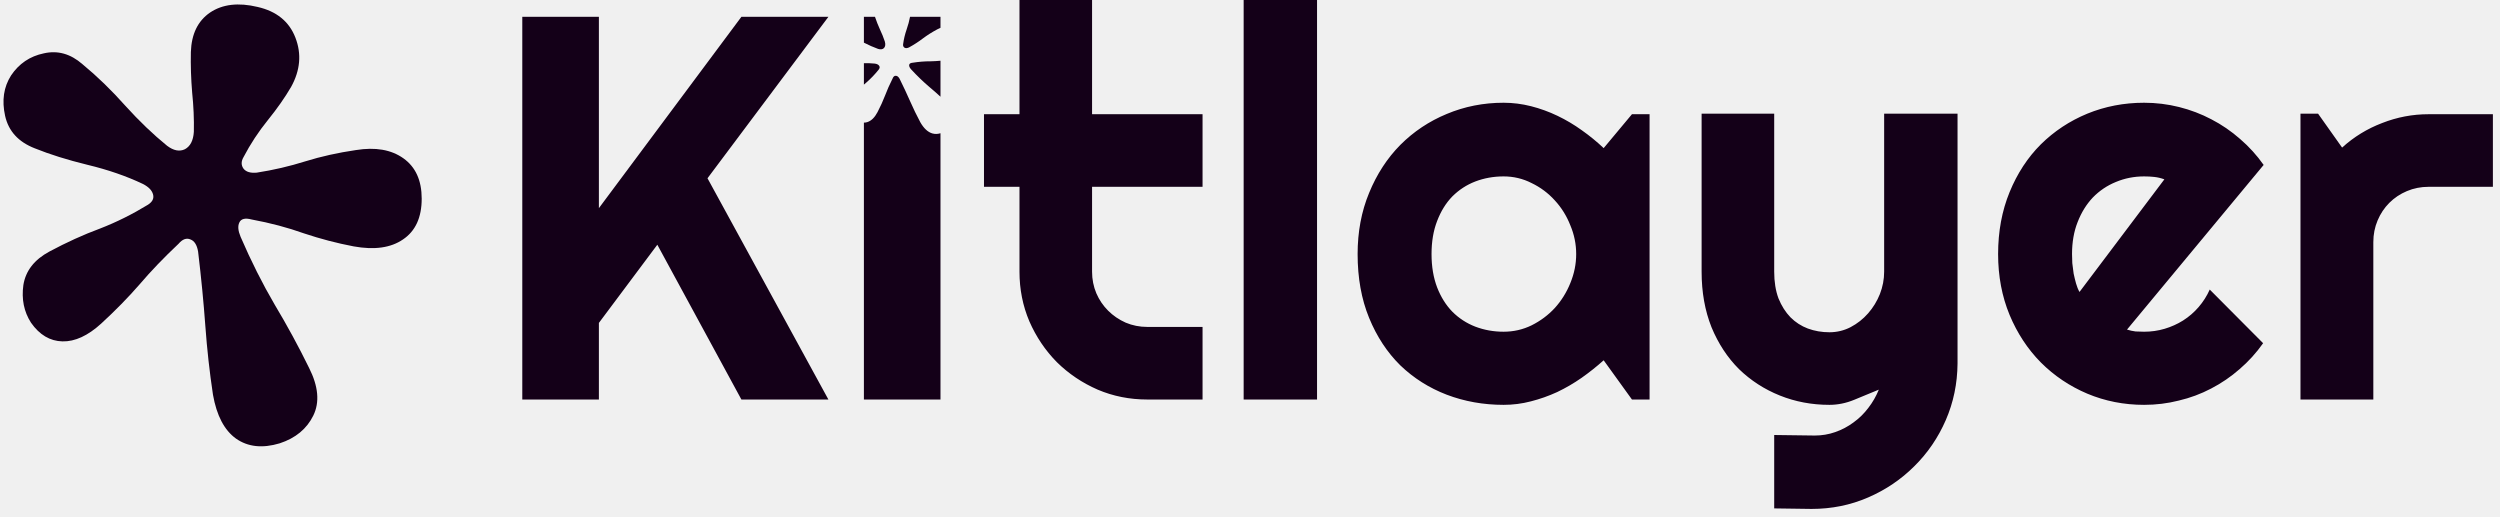
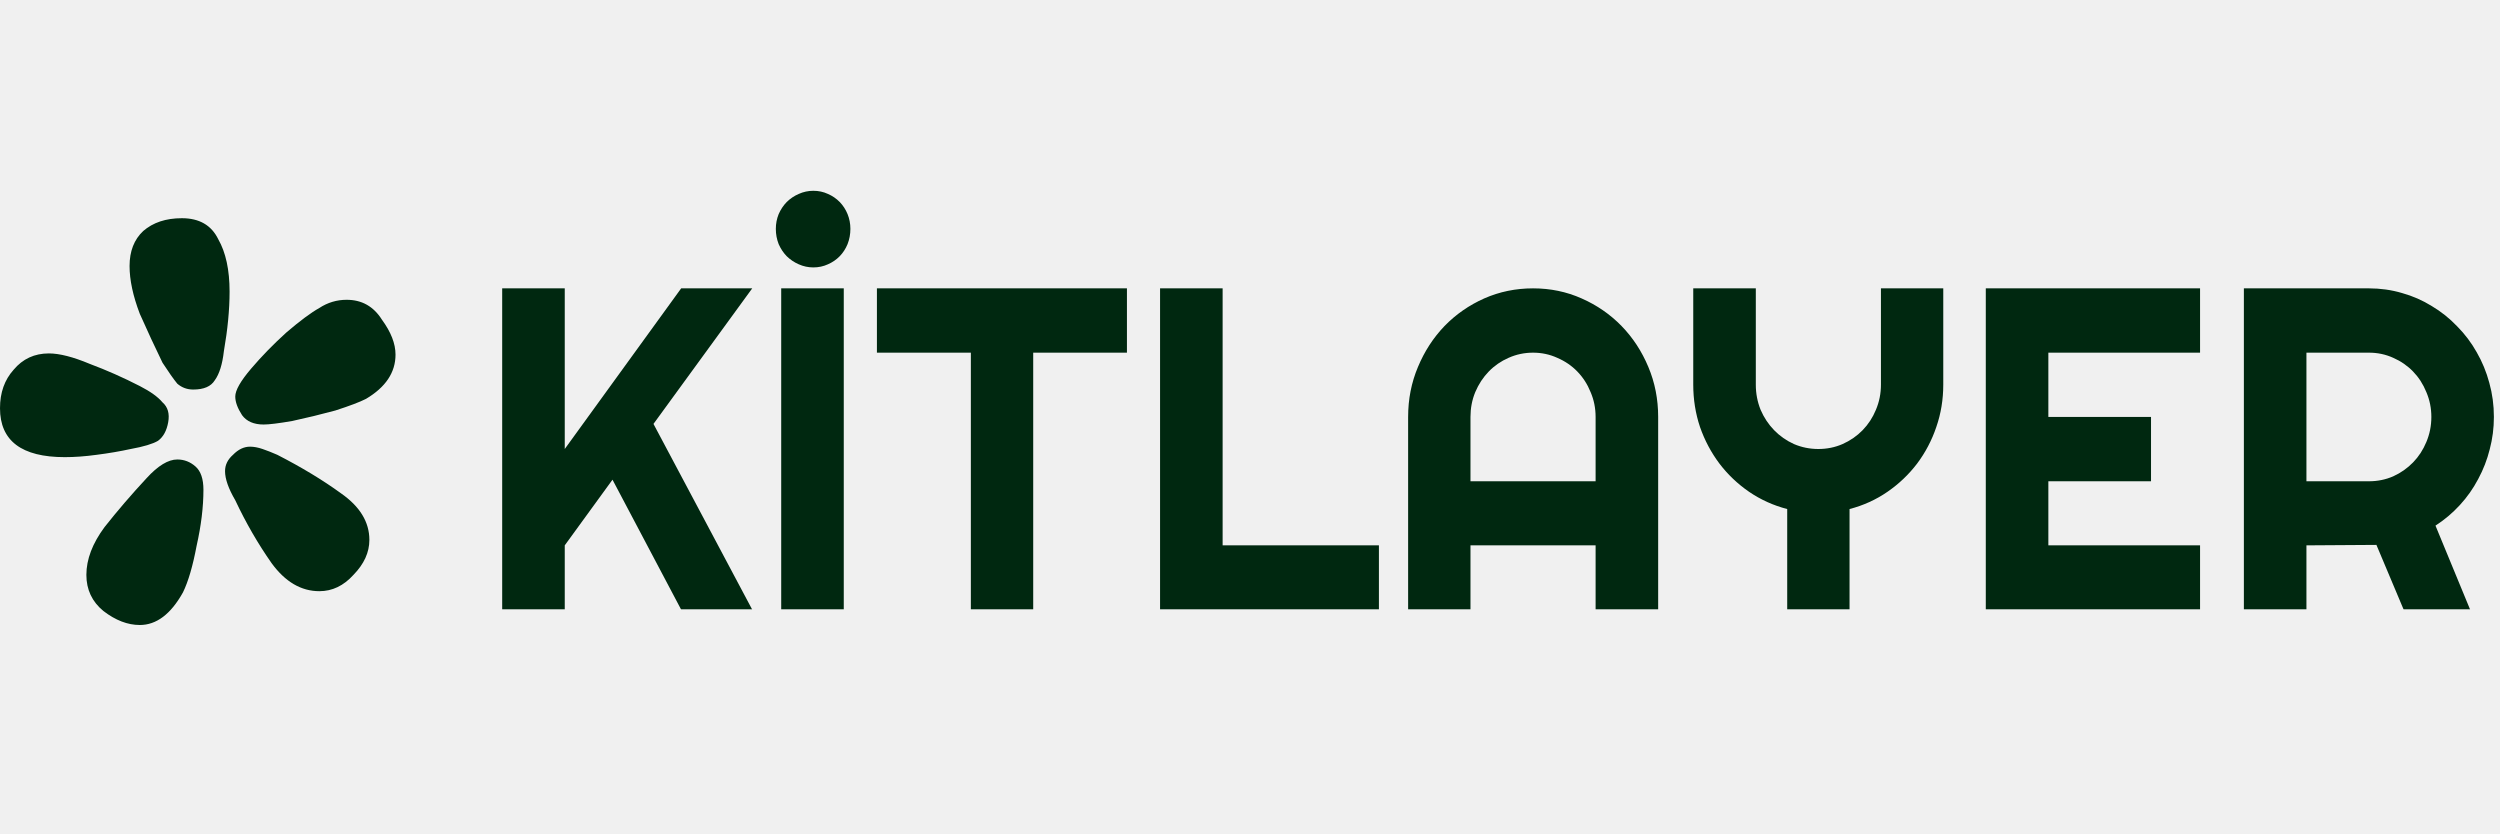
- <svg xmlns="http://www.w3.org/2000/svg" width="247" height="51" viewBox="0 0 247 51" fill="none">
-   <g clip-path="url(#clip0_133_653)">
-     <path d="M3.444 14.657C1.82 14.028 0.84 12.957 0.504 11.443C0.168 9.929 0.364 8.6 1.092 7.457C1.876 6.286 2.954 5.557 4.326 5.271C5.698 4.957 6.972 5.314 8.148 6.343C9.604 7.543 11.018 8.914 12.39 10.457C13.762 11.971 15.134 13.286 16.506 14.4C17.15 14.886 17.738 15 18.27 14.743C18.802 14.457 19.096 13.886 19.152 13.029C19.18 11.771 19.124 10.471 18.984 9.129C18.872 7.786 18.83 6.457 18.858 5.143C18.914 3.371 19.544 2.071 20.748 1.243C21.98 0.414 23.548 0.229 25.452 0.686C27.328 1.114 28.574 2.129 29.19 3.729C29.806 5.329 29.666 6.943 28.77 8.571C28.154 9.629 27.384 10.729 26.46 11.871C25.536 13.014 24.738 14.229 24.066 15.514C23.814 15.943 23.814 16.329 24.066 16.671C24.318 16.986 24.752 17.114 25.368 17.057C27.02 16.8 28.616 16.428 30.156 15.943C31.724 15.457 33.39 15.086 35.154 14.829C37.086 14.514 38.654 14.786 39.858 15.643C41.062 16.5 41.664 17.829 41.664 19.629C41.664 21.486 41.048 22.829 39.816 23.657C38.612 24.486 36.988 24.714 34.944 24.343C33.292 24.029 31.654 23.6 30.03 23.057C28.434 22.486 26.712 22.029 24.864 21.686C24.22 21.514 23.814 21.614 23.646 21.986C23.478 22.329 23.52 22.8 23.772 23.4C24.808 25.8 25.928 28.029 27.132 30.086C28.364 32.143 29.498 34.229 30.534 36.343C31.458 38.172 31.598 39.743 30.954 41.057C30.31 42.371 29.204 43.286 27.636 43.8C25.928 44.314 24.486 44.157 23.31 43.329C22.162 42.5 21.406 41.057 21.042 39C20.706 36.771 20.454 34.5 20.286 32.186C20.118 29.871 19.88 27.429 19.572 24.857C19.46 24.2 19.208 23.8 18.816 23.657C18.424 23.486 18.032 23.628 17.64 24.086C16.184 25.457 14.896 26.8 13.776 28.114C12.656 29.4 11.396 30.686 9.996 31.971C8.68 33.171 7.406 33.757 6.174 33.729C4.942 33.7 3.906 33.086 3.066 31.886C2.366 30.8 2.114 29.557 2.31 28.157C2.534 26.757 3.388 25.657 4.872 24.857C6.58 23.943 8.246 23.186 9.87 22.586C11.494 21.957 13.076 21.171 14.616 20.229C15.064 19.943 15.232 19.6 15.12 19.2C15.008 18.8 14.672 18.457 14.112 18.171C12.488 17.4 10.668 16.771 8.652 16.286C6.664 15.8 4.928 15.257 3.444 14.657Z" fill="#140018" />
+ <svg xmlns="http://www.w3.org/2000/svg" width="120" height="40" viewBox="0 0 120 40" fill="none">
+   <g clip-path="url(#clip0_195_1298)">
+     <path d="M9.274 18.698C8.983 18.698 8.729 18.605 8.511 18.418C8.329 18.195 8.092 17.859 7.801 17.411C7.438 16.665 7.074 15.882 6.71 15.062C6.383 14.204 6.219 13.439 6.219 12.768C6.219 12.059 6.437 11.499 6.874 11.089C7.347 10.679 7.965 10.474 8.729 10.474C9.565 10.474 10.147 10.809 10.475 11.481C10.838 12.115 11.02 12.954 11.02 13.998C11.02 14.856 10.929 15.807 10.747 16.852C10.675 17.486 10.529 17.952 10.311 18.251C10.129 18.549 9.784 18.698 9.274 18.698ZM12.657 20.377C12.184 20.377 11.838 20.227 11.62 19.929C11.402 19.593 11.293 19.295 11.293 19.034C11.293 18.735 11.547 18.288 12.057 17.691C12.566 17.094 13.13 16.516 13.748 15.957C14.402 15.397 14.93 15.005 15.33 14.782C15.73 14.521 16.166 14.39 16.639 14.39C17.367 14.39 17.93 14.707 18.33 15.341C18.767 15.938 18.985 16.497 18.985 17.02C18.985 17.878 18.512 18.586 17.567 19.146C17.276 19.295 16.785 19.482 16.094 19.705C15.403 19.892 14.712 20.06 14.021 20.209C13.366 20.321 12.911 20.377 12.657 20.377ZM3.11 21.943C1.037 21.943 0 21.16 0 19.593C0 18.847 0.218 18.232 0.655 17.747C1.091 17.225 1.655 16.964 2.346 16.964C2.855 16.964 3.51 17.132 4.31 17.467C5.11 17.766 5.91 18.12 6.71 18.53C7.219 18.791 7.583 19.052 7.801 19.314C8.056 19.537 8.147 19.855 8.074 20.265C8.001 20.675 7.838 20.973 7.583 21.16C7.329 21.309 6.892 21.44 6.274 21.552C5.765 21.663 5.219 21.757 4.637 21.831C4.092 21.906 3.582 21.943 3.11 21.943ZM15.33 28.377C14.457 28.377 13.693 27.93 13.039 27.035C12.384 26.102 11.802 25.095 11.293 24.013C10.966 23.454 10.802 22.988 10.802 22.615C10.802 22.316 10.929 22.055 11.184 21.831C11.438 21.57 11.711 21.44 12.002 21.44C12.184 21.44 12.384 21.477 12.602 21.552C12.82 21.626 13.057 21.72 13.311 21.831C14.475 22.428 15.494 23.044 16.366 23.678C17.276 24.312 17.73 25.058 17.73 25.916C17.73 26.512 17.476 27.072 16.966 27.594C16.494 28.116 15.948 28.377 15.33 28.377ZM6.71 30C6.128 30 5.546 29.776 4.964 29.329C4.419 28.881 4.146 28.303 4.146 27.594C4.146 26.848 4.437 26.084 5.019 25.3C5.637 24.517 6.31 23.734 7.038 22.95C7.583 22.354 8.074 22.055 8.511 22.055C8.838 22.055 9.129 22.167 9.383 22.391C9.638 22.615 9.765 22.988 9.765 23.51C9.765 24.33 9.656 25.226 9.438 26.195C9.256 27.165 9.038 27.911 8.783 28.433C8.201 29.478 7.51 30 6.71 30Z" fill="#002810" />
+     <mask id="mask0_195_1298" style="mask-type:luminance" maskUnits="userSpaceOnUse" x="24" y="9" width="96" height="21">
+       <path d="M120 9H24V29.263H120V9Z" fill="white" />
+     </mask>
+     <g mask="url(#mask0_195_1298)">
+       <mask id="mask1_195_1298" style="mask-type:luminance" maskUnits="userSpaceOnUse" x="24" y="9" width="96" height="21">
+         <path d="M120 9H24V29.263H120V9Z" fill="white" />
+       </mask>
+       <g mask="url(#mask1_195_1298)">
+         <path d="M27.108 29.263H24.105V13.841H27.108V21.552L32.696 13.841H36.107L31.367 20.348L36.107 29.263H32.696L29.4 23.025L27.108 26.177V29.263ZM40.501 29.263H37.498V13.841H40.501V29.263ZM49.594 29.263H46.601V16.928H42.092V13.841H54.093V16.928H49.594V29.263ZM66.188 29.263H55.683V13.841H58.686V26.177H66.188V29.263ZM76.589 23.101V20.014C76.589 19.591 76.509 19.193 76.348 18.82C76.195 18.44 75.982 18.111 75.71 17.831C75.438 17.551 75.117 17.333 74.747 17.175C74.384 17.01 73.997 16.928 73.586 16.928C73.174 16.928 72.784 17.01 72.414 17.175C72.051 17.333 71.734 17.551 71.462 17.831C71.19 18.111 70.974 18.44 70.813 18.82C70.659 19.193 70.583 19.591 70.583 20.014V23.101H76.589ZM79.592 29.263H76.589V26.177H70.583V29.263H67.59V20.014C67.59 19.161 67.747 18.362 68.061 17.616C68.375 16.863 68.801 16.207 69.338 15.648C69.882 15.089 70.517 14.648 71.242 14.325C71.974 14.002 72.756 13.841 73.586 13.841C74.416 13.841 75.194 14.002 75.919 14.325C76.651 14.648 77.29 15.089 77.834 15.648C78.378 16.207 78.807 16.863 79.121 17.616C79.435 18.362 79.592 19.161 79.592 20.014V29.263ZM88.778 29.263H85.786V24.434C85.123 24.262 84.513 23.986 83.955 23.606C83.404 23.226 82.93 22.774 82.532 22.251C82.134 21.721 81.824 21.136 81.601 20.498C81.385 19.853 81.276 19.175 81.276 18.465V13.841H84.279V18.465C84.279 18.889 84.356 19.29 84.509 19.67C84.67 20.043 84.886 20.369 85.158 20.649C85.43 20.928 85.747 21.151 86.11 21.315C86.48 21.473 86.871 21.552 87.282 21.552C87.693 21.552 88.081 21.473 88.443 21.315C88.813 21.151 89.134 20.928 89.406 20.649C89.678 20.369 89.891 20.043 90.044 19.67C90.205 19.29 90.285 18.889 90.285 18.465V13.841H93.277V18.465C93.277 19.175 93.166 19.853 92.942 20.498C92.727 21.136 92.419 21.721 92.022 22.251C91.624 22.774 91.15 23.226 90.599 23.606C90.048 23.986 89.441 24.262 88.778 24.434V29.263ZM105.603 29.263H95.318V13.841H105.603V16.928H98.321V20.014H103.249V23.101H98.321V26.177H105.603V29.263ZM110.709 16.928V23.101H113.712C114.123 23.101 114.511 23.022 114.874 22.864C115.236 22.699 115.554 22.477 115.826 22.197C116.098 21.918 116.31 21.591 116.464 21.219C116.624 20.839 116.705 20.437 116.705 20.014C116.705 19.591 116.624 19.193 116.464 18.82C116.31 18.44 116.098 18.111 115.826 17.831C115.554 17.551 115.236 17.333 114.874 17.175C114.511 17.01 114.123 16.928 113.712 16.928H110.709ZM110.709 29.263H107.706V13.841H113.712C114.263 13.841 114.793 13.916 115.302 14.067C115.812 14.21 116.286 14.418 116.725 14.691C117.172 14.956 117.577 15.279 117.939 15.659C118.309 16.031 118.623 16.447 118.881 16.906C119.146 17.365 119.348 17.856 119.488 18.38C119.634 18.903 119.707 19.448 119.707 20.014C119.707 20.545 119.641 21.061 119.508 21.563C119.383 22.065 119.198 22.541 118.954 22.993C118.717 23.445 118.424 23.861 118.075 24.241C117.726 24.621 117.336 24.951 116.903 25.23L118.567 29.263H115.376L114.068 26.155L110.709 26.177V29.263Z" fill="#002810" />
+         <path d="M40.819 10.986C40.819 11.245 40.773 11.488 40.683 11.718C40.592 11.94 40.466 12.134 40.306 12.299C40.145 12.463 39.957 12.592 39.741 12.686C39.525 12.786 39.291 12.836 39.04 12.836C38.796 12.836 38.562 12.786 38.339 12.686C38.123 12.592 37.931 12.463 37.763 12.299C37.603 12.134 37.474 11.94 37.376 11.718C37.286 11.488 37.24 11.245 37.24 10.986C37.24 10.736 37.286 10.499 37.376 10.277C37.474 10.054 37.603 9.861 37.763 9.696C37.931 9.531 38.123 9.402 38.339 9.309C38.562 9.208 38.796 9.158 39.04 9.158C39.291 9.158 39.525 9.208 39.741 9.309C39.957 9.402 40.145 9.531 40.306 9.696C40.466 9.861 40.592 10.054 40.683 10.277C40.773 10.499 40.819 10.736 40.819 10.986Z" fill="#002810" />
+       </g>
+     </g>
  </g>
-   <path d="M175.291 26.842C175.291 27.844 175.432 28.723 175.713 29.479C176.012 30.217 176.407 30.841 176.899 31.351C177.392 31.843 177.963 32.212 178.613 32.458C179.281 32.704 179.993 32.827 180.749 32.827C181.487 32.827 182.182 32.66 182.832 32.326C183.5 31.975 184.08 31.518 184.572 30.955C185.064 30.393 185.451 29.76 185.732 29.057C186.014 28.336 186.154 27.598 186.154 26.842V11.232H193.405V35.912C193.388 37.898 193.001 39.762 192.245 41.502C191.489 43.242 190.452 44.763 189.134 46.063C187.833 47.364 186.312 48.393 184.572 49.148C182.832 49.904 180.969 50.282 178.982 50.282L175.291 50.23V42.978L179.299 43.031C180.002 43.031 180.679 42.917 181.329 42.688C181.979 42.46 182.577 42.144 183.122 41.739C183.685 41.335 184.177 40.852 184.599 40.289C185.021 39.744 185.363 39.147 185.627 38.496C184.836 38.83 184.027 39.164 183.201 39.498C182.393 39.832 181.575 39.999 180.749 39.999C179.009 39.999 177.374 39.691 175.845 39.076C174.315 38.461 172.971 37.591 171.811 36.466C170.668 35.323 169.763 33.943 169.095 32.326C168.444 30.691 168.119 28.863 168.119 26.842V11.232H175.291V26.842ZM148.555 10.151C149.469 10.151 150.374 10.266 151.271 10.494C152.167 10.723 153.037 11.039 153.881 11.443C154.725 11.848 155.524 12.322 156.28 12.867C157.054 13.412 157.774 14.001 158.442 14.634L161.237 11.285H162.978V39.472H161.237L158.442 35.596C157.757 36.211 157.027 36.791 156.254 37.336C155.498 37.863 154.698 38.329 153.854 38.733C153.011 39.12 152.141 39.428 151.244 39.656C150.365 39.885 149.469 39.999 148.555 39.999C146.568 39.999 144.696 39.665 142.938 38.997C141.198 38.329 139.669 37.362 138.351 36.097C137.05 34.813 136.021 33.249 135.266 31.403C134.51 29.558 134.132 27.457 134.132 25.102C134.132 22.904 134.51 20.892 135.266 19.064C136.021 17.218 137.05 15.636 138.351 14.317C139.669 12.999 141.198 11.979 142.938 11.259C144.696 10.521 146.568 10.151 148.555 10.151ZM211.836 10.151C213.014 10.151 214.165 10.292 215.29 10.573C216.415 10.854 217.479 11.259 218.48 11.786C219.5 12.313 220.449 12.964 221.328 13.737C222.207 14.493 222.98 15.346 223.648 16.295L210.148 32.563C210.43 32.651 210.711 32.713 210.992 32.748C211.273 32.766 211.555 32.774 211.836 32.774C212.539 32.774 213.216 32.678 213.866 32.484C214.517 32.291 215.123 32.019 215.686 31.667C216.266 31.298 216.775 30.858 217.215 30.349C217.672 29.821 218.041 29.241 218.322 28.608L223.596 33.908C222.928 34.857 222.154 35.71 221.275 36.466C220.414 37.222 219.474 37.863 218.454 38.391C217.452 38.918 216.389 39.313 215.264 39.577C214.156 39.858 213.014 39.999 211.836 39.999C209.85 39.999 207.978 39.63 206.22 38.892C204.479 38.153 202.95 37.125 201.632 35.807C200.331 34.488 199.303 32.924 198.547 31.113C197.791 29.285 197.413 27.281 197.413 25.102C197.413 22.869 197.791 20.83 198.547 18.984C199.303 17.139 200.331 15.565 201.632 14.265C202.95 12.964 204.479 11.953 206.22 11.232C207.978 10.512 209.85 10.151 211.836 10.151ZM59.17 20.566L73.25 1.661H81.846L69.901 17.613L81.846 39.472H73.25L64.944 24.179L59.17 31.904V39.472H51.602V1.661H59.17V20.566ZM88.51 7.488C88.648 7.49 88.771 7.588 88.88 7.782C89.264 8.557 89.611 9.3 89.923 10.01C90.235 10.72 90.568 11.407 90.923 12.071C91.267 12.678 91.664 13.049 92.114 13.183C92.381 13.258 92.648 13.25 92.92 13.163V39.472H85.353V12.117C85.47 12.116 85.587 12.099 85.703 12.06C86.09 11.933 86.421 11.607 86.696 11.084C86.988 10.524 87.236 9.979 87.44 9.45C87.642 8.912 87.892 8.347 88.191 7.754C88.262 7.567 88.368 7.478 88.51 7.488ZM107.896 11.285H118.812V18.457H107.896V26.842C107.896 27.598 108.037 28.31 108.318 28.977C108.6 29.628 108.986 30.199 109.479 30.691C109.971 31.184 110.551 31.579 111.219 31.878C111.887 32.159 112.599 32.3 113.354 32.3H118.812V39.472H113.354C111.614 39.472 109.979 39.147 108.45 38.496C106.921 37.828 105.576 36.923 104.416 35.78C103.273 34.62 102.368 33.275 101.7 31.746C101.05 30.217 100.725 28.582 100.725 26.842V18.457H97.218V11.285H100.725V0H107.896V11.285ZM130.124 39.472H122.873V0H130.124V39.472ZM231.4 14.581C232.561 13.526 233.879 12.718 235.355 12.155C236.832 11.575 238.361 11.285 239.943 11.285H246.298V18.457H239.943C239.188 18.457 238.476 18.598 237.808 18.879C237.14 19.16 236.56 19.547 236.067 20.039C235.575 20.531 235.188 21.111 234.907 21.779C234.626 22.447 234.485 23.159 234.485 23.915V39.472H227.287V11.232H229.027L231.4 14.581ZM148.555 17.429C147.57 17.429 146.639 17.596 145.76 17.93C144.898 18.264 144.143 18.756 143.492 19.406C142.859 20.057 142.358 20.865 141.989 21.832C141.62 22.781 141.436 23.871 141.436 25.102C141.436 26.332 141.62 27.431 141.989 28.398C142.358 29.347 142.859 30.146 143.492 30.797C144.143 31.447 144.898 31.939 145.76 32.273C146.639 32.607 147.57 32.774 148.555 32.774C149.539 32.774 150.462 32.563 151.323 32.142C152.202 31.702 152.967 31.131 153.617 30.428C154.268 29.707 154.777 28.89 155.146 27.976C155.533 27.044 155.727 26.086 155.727 25.102C155.727 24.117 155.533 23.168 155.146 22.254C154.777 21.322 154.268 20.505 153.617 19.802C152.967 19.081 152.202 18.51 151.323 18.088C150.462 17.648 149.539 17.429 148.555 17.429ZM211.836 17.429C210.852 17.429 209.92 17.613 209.041 17.982C208.18 18.334 207.424 18.844 206.773 19.512C206.141 20.18 205.64 20.988 205.271 21.938C204.901 22.869 204.717 23.924 204.717 25.102C204.717 25.365 204.726 25.664 204.743 25.998C204.778 26.332 204.822 26.675 204.875 27.026C204.945 27.36 205.024 27.686 205.112 28.002C205.2 28.318 205.314 28.6 205.455 28.846L213.84 17.719C213.506 17.596 213.172 17.517 212.838 17.481C212.521 17.446 212.188 17.429 211.836 17.429ZM92.92 9.556C92.563 9.227 92.197 8.904 91.819 8.59C91.214 8.076 90.615 7.499 90.023 6.858C89.878 6.697 89.812 6.553 89.826 6.427C89.837 6.291 89.952 6.215 90.172 6.197C90.785 6.1 91.373 6.054 91.934 6.057C92.265 6.051 92.594 6.031 92.92 6V9.556ZM85.353 6.244C85.727 6.236 86.087 6.247 86.431 6.283C86.637 6.311 86.78 6.382 86.859 6.495C86.939 6.609 86.925 6.735 86.817 6.875C86.444 7.342 86.04 7.766 85.605 8.144C85.52 8.214 85.436 8.287 85.353 8.362V6.244ZM86.449 1.661C86.587 2.076 86.749 2.488 86.934 2.896C87.128 3.304 87.291 3.707 87.423 4.105C87.501 4.381 87.474 4.594 87.341 4.743C87.204 4.883 87.008 4.912 86.753 4.831C86.301 4.668 85.835 4.461 85.353 4.214V1.661H86.449ZM92.92 2.748C92.817 2.791 92.712 2.84 92.606 2.898C92.086 3.175 91.609 3.476 91.175 3.803C90.75 4.126 90.295 4.42 89.81 4.685C89.624 4.771 89.475 4.779 89.361 4.708C89.245 4.628 89.201 4.506 89.231 4.344C89.296 3.865 89.409 3.394 89.568 2.932C89.725 2.479 89.839 2.055 89.912 1.661H92.92V2.748Z" fill="#140018" />
  <defs>
-     <clipPath id="clip0_133_653">
-       <rect width="42" height="45" fill="white" />
+     <clipPath id="clip0_195_1298">
+       <rect width="120" height="21" fill="white" transform="translate(0 9)" />
    </clipPath>
  </defs>
</svg>
